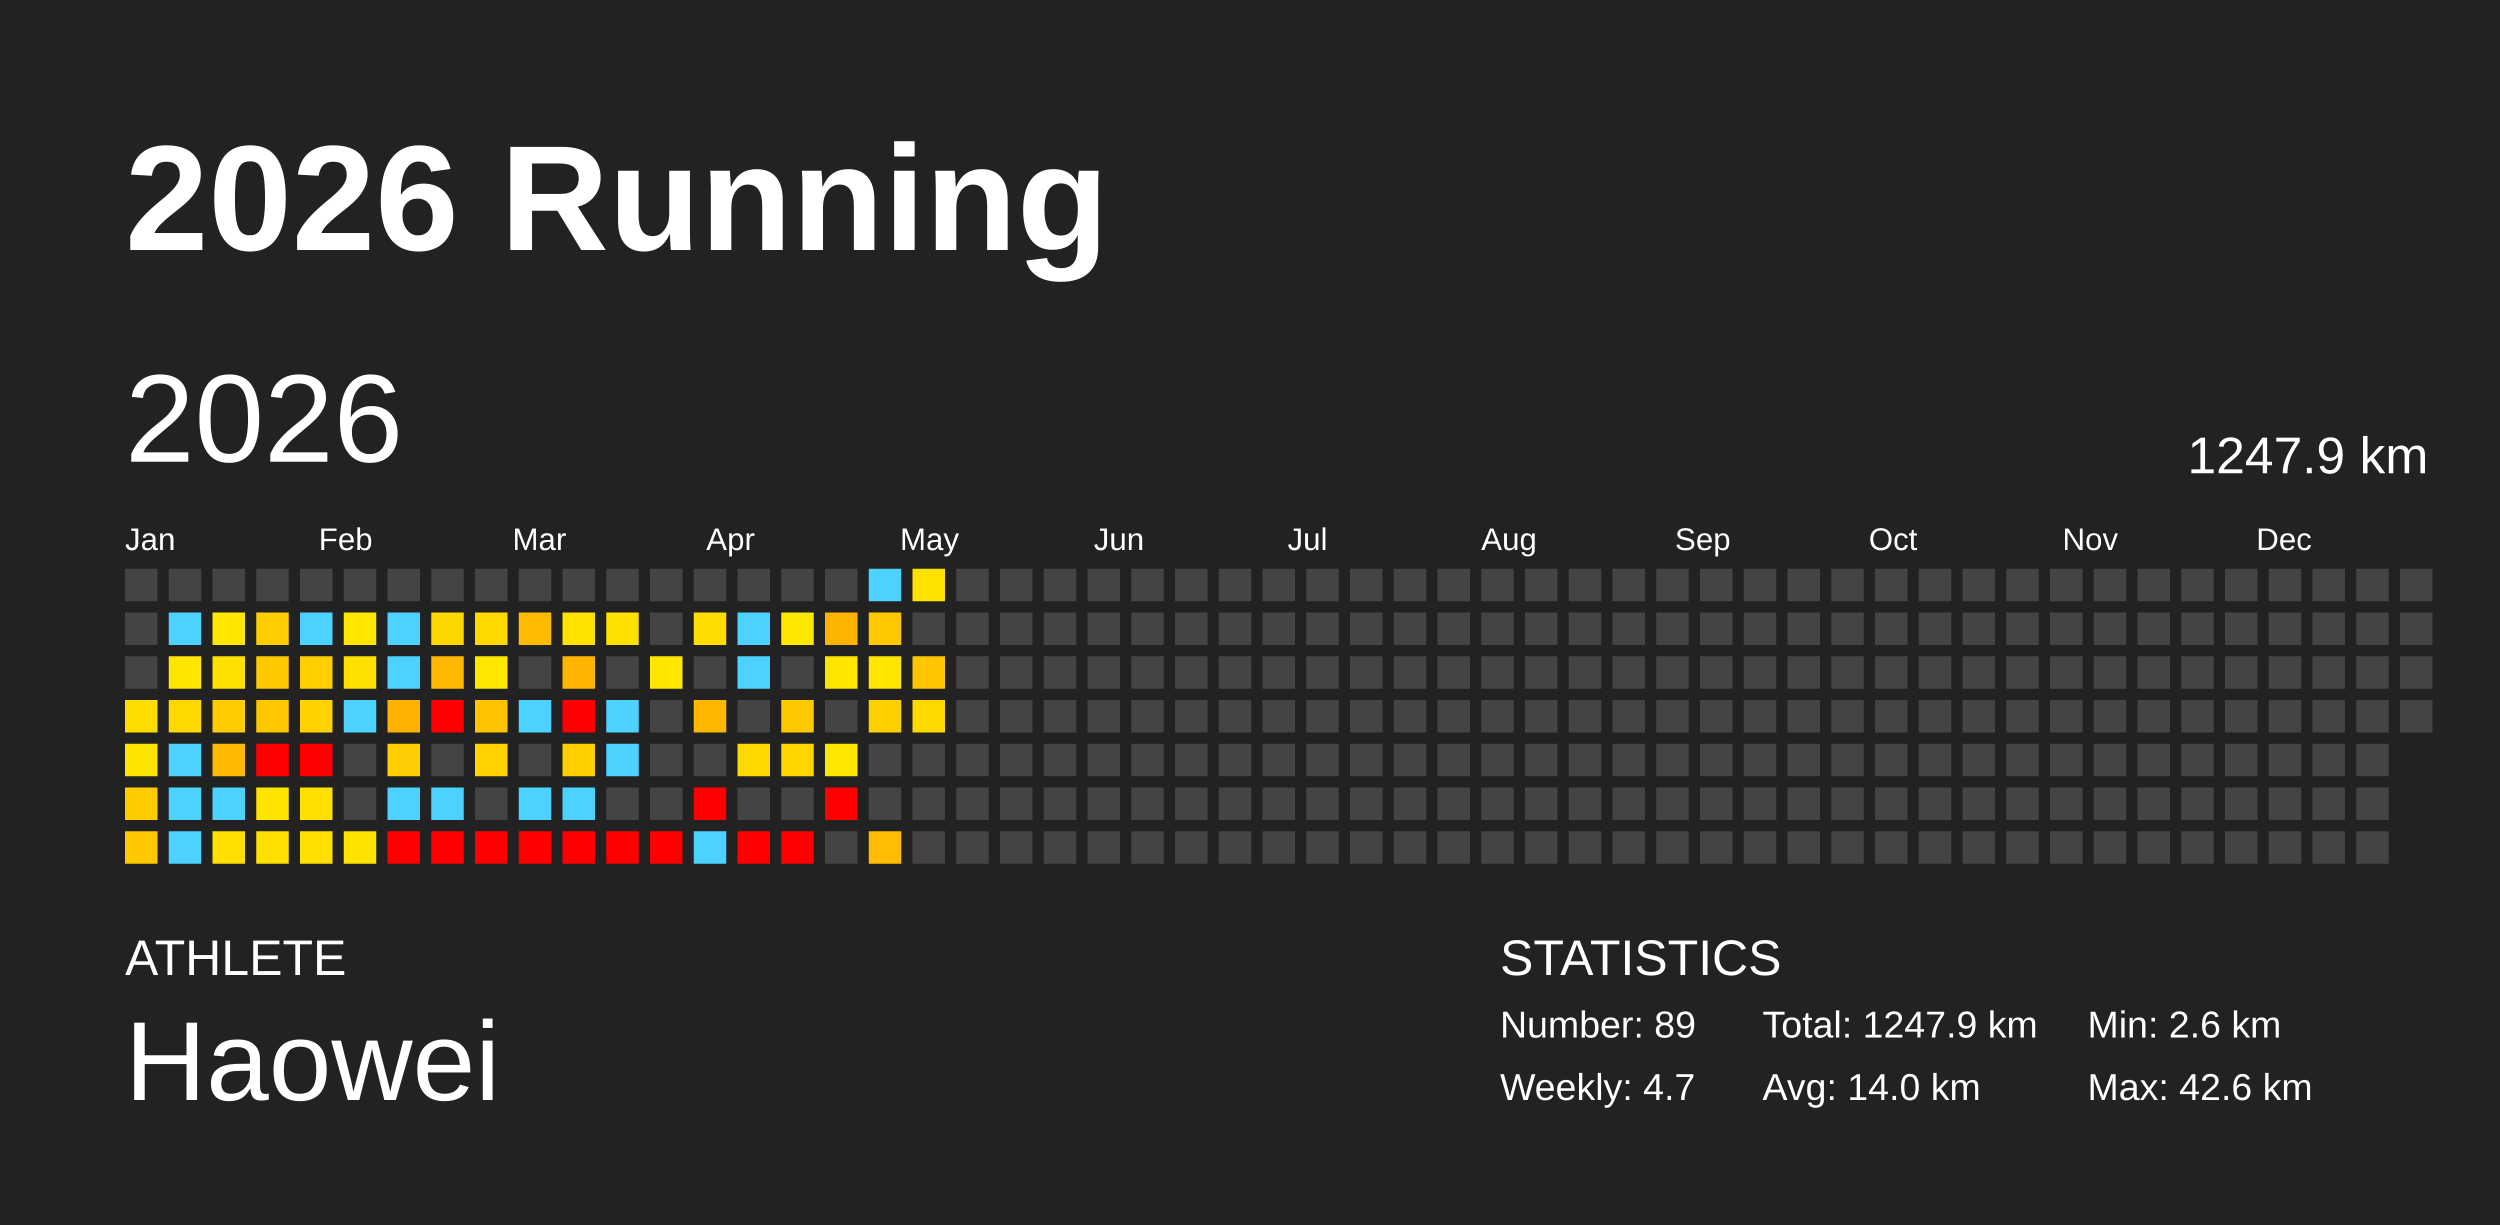
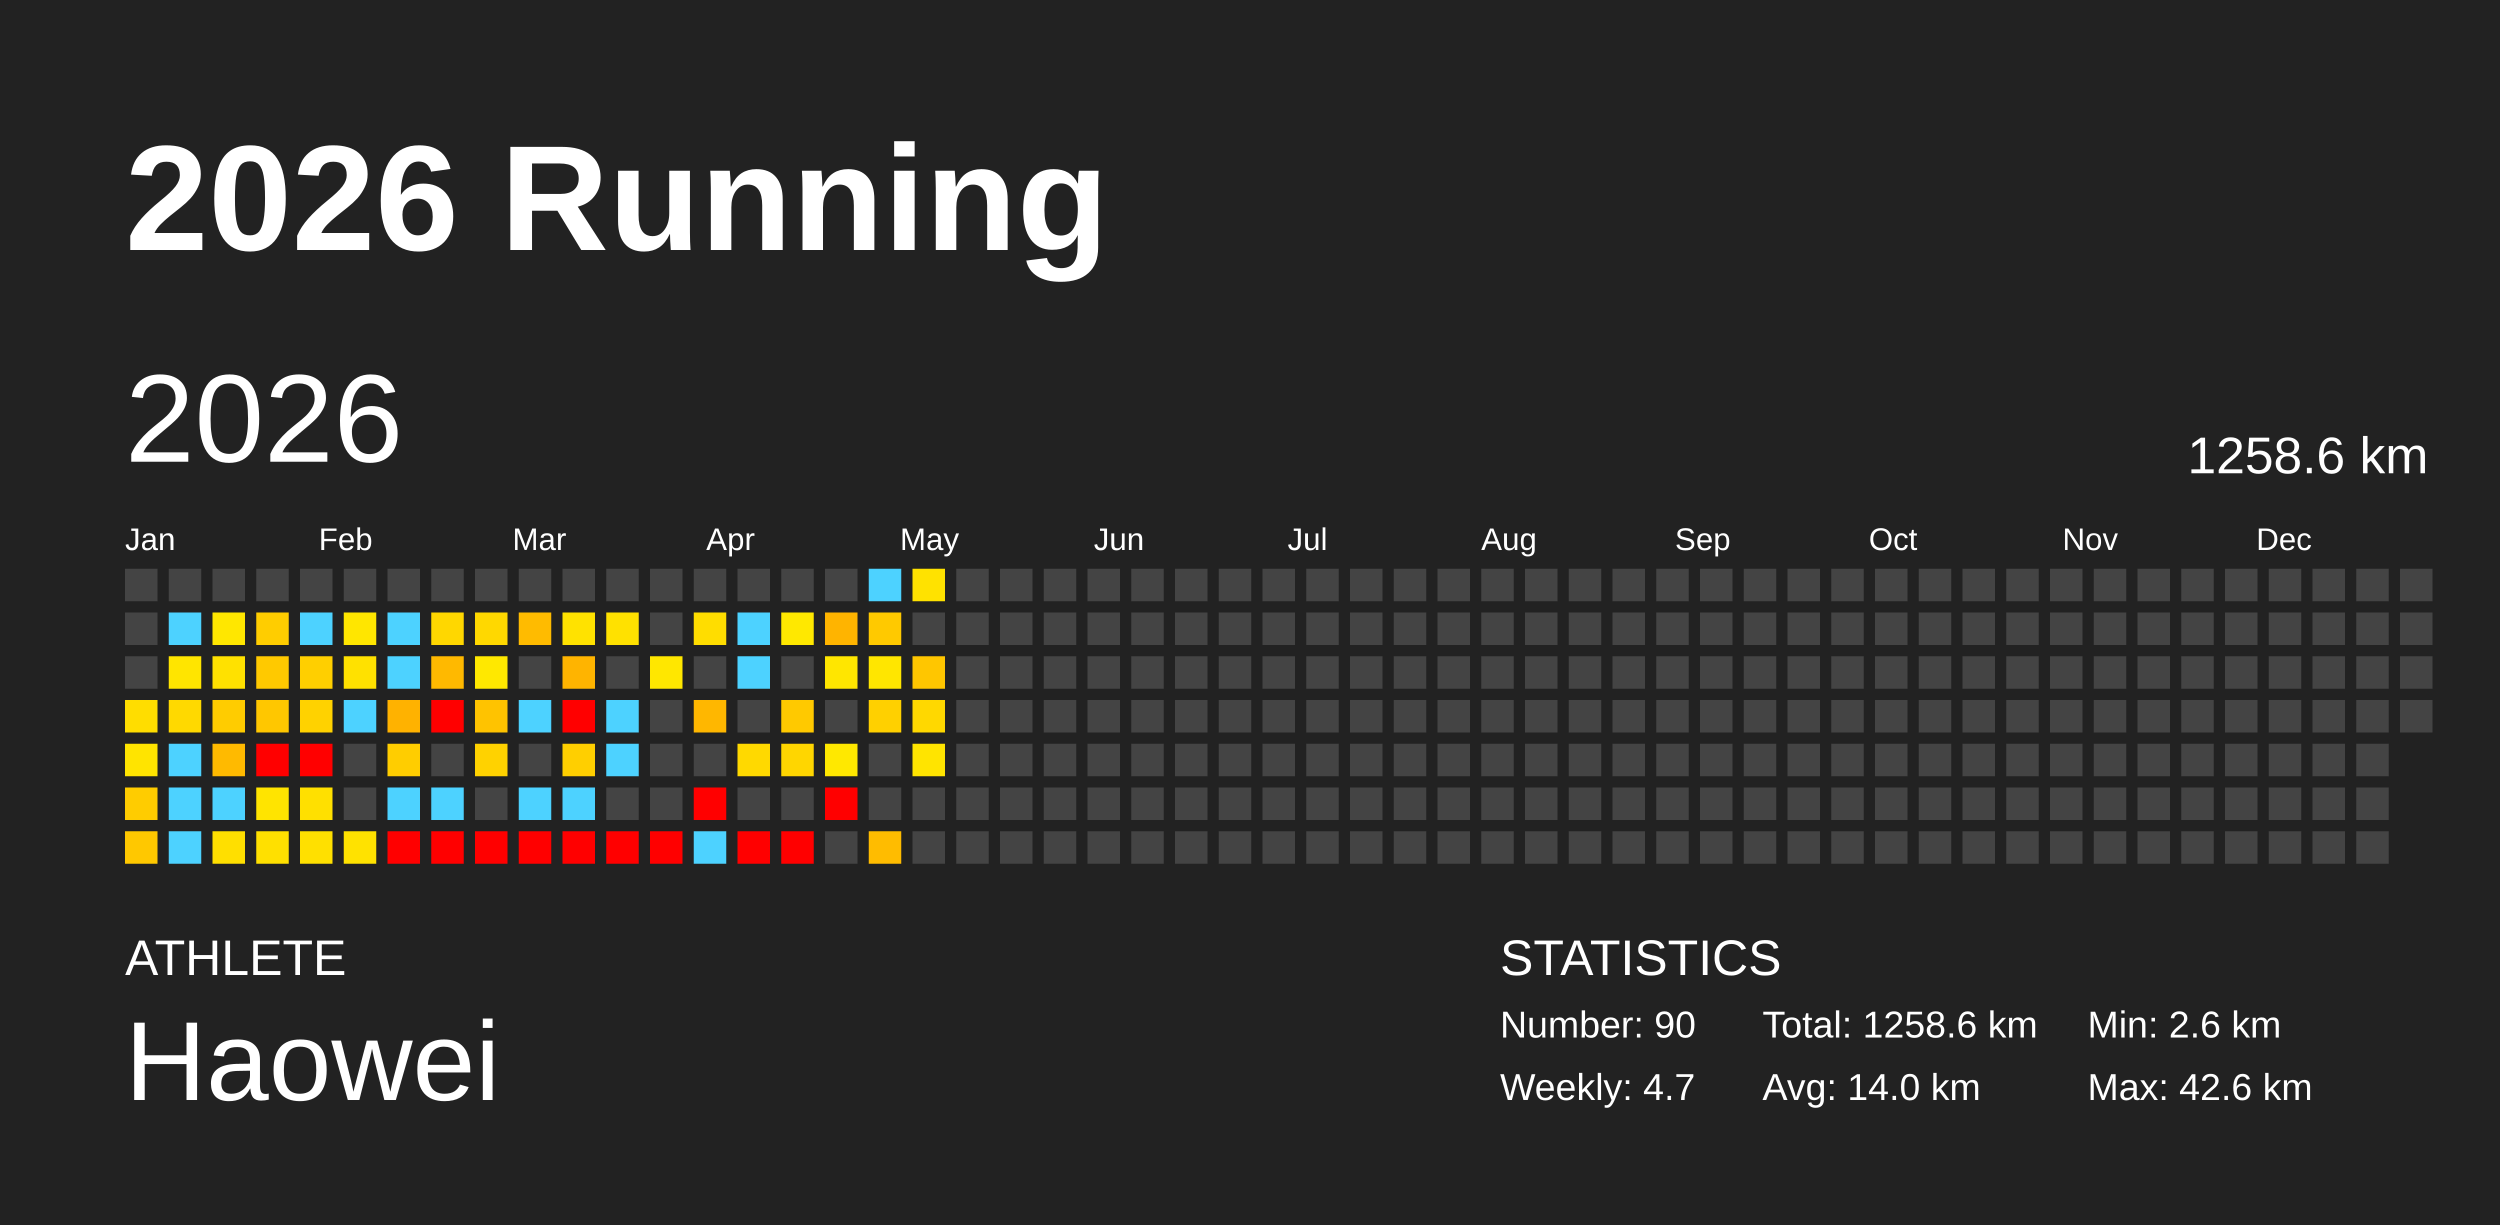
<svg xmlns="http://www.w3.org/2000/svg" baseProfile="full" height="98mm" version="1.1" viewBox="0,0,200,98" width="200mm">
  <defs />
  <rect fill="#222222" height="98" width="200" x="0" y="0" />
  <text fill="#FFFFFF" style="font-size:12px; font-family:Arial; font-weight:bold;" x="10" y="20">2026 Running</text>
  <text fill="#FFFFFF" style="font-size:4px; font-family:Arial" x="10" y="78">ATHLETE</text>
  <text fill="#FFFFFF" style="font-size:9px; font-family:Arial" x="10" y="88">Haowei</text>
  <text fill="#FFFFFF" style="font-size:4px; font-family:Arial" x="120" y="78">STATISTICS</text>
-   <text fill="#FFFFFF" style="font-size:3px; font-family:Arial" x="120" y="83">Number: 89</text>
+   <text fill="#FFFFFF" style="font-size:3px; font-family:Arial" x="120" y="83">Number: 90</text>
  <text fill="#FFFFFF" style="font-size:3px; font-family:Arial" x="120" y="88">Weekly: 4.7</text>
-   <text fill="#FFFFFF" style="font-size:3px; font-family:Arial" x="141" y="83">Total: 1247.9 km</text>
+   <text fill="#FFFFFF" style="font-size:3px; font-family:Arial" x="141" y="83">Total: 1258.6 km</text>
  <text fill="#FFFFFF" style="font-size:3px; font-family:Arial" x="141" y="88">Avg: 14.0 km</text>
  <text fill="#FFFFFF" style="font-size:3px; font-family:Arial" x="167" y="83">Min: 2.6 km</text>
  <text fill="#FFFFFF" style="font-size:3px; font-family:Arial" x="167" y="88">Max: 42.6 km</text>
  <text dominant-baseline="hanging" fill="#FFFFFF" style="font-size:10.0px; font-family:Arial;" x="10" y="30">2026</text>
-   <text dominant-baseline="hanging" fill="#FFFFFF" style="font-size:4.125px; font-family:Arial;" x="175" y="35">1247.9 km</text>
+   <text dominant-baseline="hanging" fill="#FFFFFF" style="font-size:4.125px; font-family:Arial;" x="175" y="35">1258.6 km</text>
  <text fill="#FFFFFF" style="font-size:2.5px; font-family:Arial" x="10.0" y="44">Jan</text>
  <text fill="#FFFFFF" style="font-size:2.5px; font-family:Arial" x="25.5" y="44">Feb</text>
  <text fill="#FFFFFF" style="font-size:2.5px; font-family:Arial" x="41.0" y="44">Mar</text>
  <text fill="#FFFFFF" style="font-size:2.5px; font-family:Arial" x="56.5" y="44">Apr</text>
  <text fill="#FFFFFF" style="font-size:2.5px; font-family:Arial" x="72.0" y="44">May</text>
  <text fill="#FFFFFF" style="font-size:2.5px; font-family:Arial" x="87.5" y="44">Jun</text>
  <text fill="#FFFFFF" style="font-size:2.5px; font-family:Arial" x="103.0" y="44">Jul</text>
  <text fill="#FFFFFF" style="font-size:2.5px; font-family:Arial" x="118.5" y="44">Aug</text>
  <text fill="#FFFFFF" style="font-size:2.5px; font-family:Arial" x="134.0" y="44">Sep</text>
  <text fill="#FFFFFF" style="font-size:2.5px; font-family:Arial" x="149.5" y="44">Oct</text>
  <text fill="#FFFFFF" style="font-size:2.5px; font-family:Arial" x="165.0" y="44">Nov</text>
  <text fill="#FFFFFF" style="font-size:2.5px; font-family:Arial" x="180.5" y="44">Dec</text>
  <rect fill="#444444" height="2.6" width="2.6" x="10.0" y="45.5" />
  <rect fill="#444444" height="2.6" width="2.6" x="10.0" y="49.0" />
  <rect fill="#444444" height="2.6" width="2.6" x="10.0" y="52.5" />
  <rect fill="#ffdd00" height="2.6" width="2.6" x="10.0" y="56.0" />
  <rect fill="#ffe400" height="2.6" width="2.6" x="10.0" y="59.5" />
  <rect fill="#ffcc00" height="2.6" width="2.6" x="10.0" y="63.0" />
  <rect fill="#ffc800" height="2.6" width="2.6" x="10.0" y="66.5" />
  <rect fill="#444444" height="2.6" width="2.6" x="13.5" y="45.5" />
  <rect fill="#4dd2ff" height="2.6" width="2.6" x="13.5" y="49.0" />
  <rect fill="#ffe500" height="2.6" width="2.6" x="13.5" y="52.5" />
  <rect fill="#ffd900" height="2.6" width="2.6" x="13.5" y="56.0" />
  <rect fill="#4dd2ff" height="2.6" width="2.6" x="13.5" y="59.5" />
  <rect fill="#4dd2ff" height="2.6" width="2.6" x="13.5" y="63.0" />
  <rect fill="#4dd2ff" height="2.6" width="2.6" x="13.5" y="66.5" />
  <rect fill="#444444" height="2.6" width="2.6" x="17.0" y="45.5" />
  <rect fill="#ffe700" height="2.6" width="2.6" x="17.0" y="49.0" />
  <rect fill="#ffe100" height="2.6" width="2.6" x="17.0" y="52.5" />
  <rect fill="#ffcc00" height="2.6" width="2.6" x="17.0" y="56.0" />
  <rect fill="#ffba00" height="2.6" width="2.6" x="17.0" y="59.5" />
  <rect fill="#4dd2ff" height="2.6" width="2.6" x="17.0" y="63.0" />
  <rect fill="#ffdf00" height="2.6" width="2.6" x="17.0" y="66.5" />
  <rect fill="#444444" height="2.6" width="2.6" x="20.5" y="45.5" />
  <rect fill="#ffcd00" height="2.6" width="2.6" x="20.5" y="49.0" />
  <rect fill="#ffc900" height="2.6" width="2.6" x="20.5" y="52.5" />
  <rect fill="#ffc700" height="2.6" width="2.6" x="20.5" y="56.0" />
  <rect fill="red" height="2.6" width="2.6" x="20.5" y="59.5" />
  <rect fill="#ffe400" height="2.6" width="2.6" x="20.5" y="63.0" />
  <rect fill="#ffe000" height="2.6" width="2.6" x="20.5" y="66.5" />
  <rect fill="#444444" height="2.6" width="2.6" x="24.0" y="45.5" />
  <rect fill="#4dd2ff" height="2.6" width="2.6" x="24.0" y="49.0" />
  <rect fill="#ffcf00" height="2.6" width="2.6" x="24.0" y="52.5" />
  <rect fill="#ffd200" height="2.6" width="2.6" x="24.0" y="56.0" />
  <rect fill="red" height="2.6" width="2.6" x="24.0" y="59.5" />
  <rect fill="#ffe000" height="2.6" width="2.6" x="24.0" y="63.0" />
  <rect fill="#ffe000" height="2.6" width="2.6" x="24.0" y="66.5" />
  <rect fill="#444444" height="2.6" width="2.6" x="27.5" y="45.5" />
  <rect fill="#ffe600" height="2.6" width="2.6" x="27.5" y="49.0" />
  <rect fill="#ffe100" height="2.6" width="2.6" x="27.5" y="52.5" />
  <rect fill="#4dd2ff" height="2.6" width="2.6" x="27.5" y="56.0" />
  <rect fill="#444444" height="2.6" width="2.6" x="27.5" y="59.5" />
  <rect fill="#444444" height="2.6" width="2.6" x="27.5" y="63.0" />
  <rect fill="#ffe200" height="2.6" width="2.6" x="27.5" y="66.5" />
  <rect fill="#444444" height="2.6" width="2.6" x="31.0" y="45.5" />
  <rect fill="#4dd2ff" height="2.6" width="2.6" x="31.0" y="49.0" />
  <rect fill="#4dd2ff" height="2.6" width="2.6" x="31.0" y="52.5" />
  <rect fill="#ffb200" height="2.6" width="2.6" x="31.0" y="56.0" />
  <rect fill="#ffcd00" height="2.6" width="2.6" x="31.0" y="59.5" />
  <rect fill="#4dd2ff" height="2.6" width="2.6" x="31.0" y="63.0" />
  <rect fill="red" height="2.6" width="2.6" x="31.0" y="66.5" />
  <rect fill="#444444" height="2.6" width="2.6" x="34.5" y="45.5" />
  <rect fill="#ffd700" height="2.6" width="2.6" x="34.5" y="49.0" />
  <rect fill="#ffb900" height="2.6" width="2.6" x="34.5" y="52.5" />
  <rect fill="red" height="2.6" width="2.6" x="34.5" y="56.0" />
  <rect fill="#444444" height="2.6" width="2.6" x="34.5" y="59.5" />
  <rect fill="#4dd2ff" height="2.6" width="2.6" x="34.5" y="63.0" />
  <rect fill="red" height="2.6" width="2.6" x="34.5" y="66.5" />
  <rect fill="#444444" height="2.6" width="2.6" x="38.0" y="45.5" />
  <rect fill="#ffd800" height="2.6" width="2.6" x="38.0" y="49.0" />
  <rect fill="#ffe800" height="2.6" width="2.6" x="38.0" y="52.5" />
  <rect fill="#ffc300" height="2.6" width="2.6" x="38.0" y="56.0" />
  <rect fill="#ffd200" height="2.6" width="2.6" x="38.0" y="59.5" />
  <rect fill="#444444" height="2.6" width="2.6" x="38.0" y="63.0" />
  <rect fill="red" height="2.6" width="2.6" x="38.0" y="66.5" />
  <rect fill="#444444" height="2.6" width="2.6" x="41.5" y="45.5" />
  <rect fill="#ffbb00" height="2.6" width="2.6" x="41.5" y="49.0" />
  <rect fill="#444444" height="2.6" width="2.6" x="41.5" y="52.5" />
  <rect fill="#4dd2ff" height="2.6" width="2.6" x="41.5" y="56.0" />
  <rect fill="#444444" height="2.6" width="2.6" x="41.5" y="59.5" />
  <rect fill="#4dd2ff" height="2.6" width="2.6" x="41.5" y="63.0" />
  <rect fill="red" height="2.6" width="2.6" x="41.5" y="66.5" />
  <rect fill="#444444" height="2.6" width="2.6" x="45.0" y="45.5" />
  <rect fill="#ffe200" height="2.6" width="2.6" x="45.0" y="49.0" />
  <rect fill="#ffb400" height="2.6" width="2.6" x="45.0" y="52.5" />
  <rect fill="red" height="2.6" width="2.6" x="45.0" y="56.0" />
  <rect fill="#ffcf00" height="2.6" width="2.6" x="45.0" y="59.5" />
  <rect fill="#4dd2ff" height="2.6" width="2.6" x="45.0" y="63.0" />
  <rect fill="red" height="2.6" width="2.6" x="45.0" y="66.5" />
  <rect fill="#444444" height="2.6" width="2.6" x="48.5" y="45.5" />
  <rect fill="#ffe100" height="2.6" width="2.6" x="48.5" y="49.0" />
  <rect fill="#444444" height="2.6" width="2.6" x="48.5" y="52.5" />
  <rect fill="#4dd2ff" height="2.6" width="2.6" x="48.5" y="56.0" />
  <rect fill="#4dd2ff" height="2.6" width="2.6" x="48.5" y="59.5" />
  <rect fill="#444444" height="2.6" width="2.6" x="48.5" y="63.0" />
  <rect fill="red" height="2.6" width="2.6" x="48.5" y="66.5" />
  <rect fill="#444444" height="2.6" width="2.6" x="52.0" y="45.5" />
  <rect fill="#444444" height="2.6" width="2.6" x="52.0" y="49.0" />
  <rect fill="#ffe700" height="2.6" width="2.6" x="52.0" y="52.5" />
  <rect fill="#444444" height="2.6" width="2.6" x="52.0" y="56.0" />
  <rect fill="#444444" height="2.6" width="2.6" x="52.0" y="59.5" />
  <rect fill="#444444" height="2.6" width="2.6" x="52.0" y="63.0" />
  <rect fill="red" height="2.6" width="2.6" x="52.0" y="66.5" />
  <rect fill="#444444" height="2.6" width="2.6" x="55.5" y="45.5" />
  <rect fill="#ffdd00" height="2.6" width="2.6" x="55.5" y="49.0" />
  <rect fill="#444444" height="2.6" width="2.6" x="55.5" y="52.5" />
  <rect fill="#ffb700" height="2.6" width="2.6" x="55.5" y="56.0" />
  <rect fill="#444444" height="2.6" width="2.6" x="55.5" y="59.5" />
  <rect fill="red" height="2.6" width="2.6" x="55.5" y="63.0" />
  <rect fill="#4dd2ff" height="2.6" width="2.6" x="55.5" y="66.5" />
  <rect fill="#444444" height="2.6" width="2.6" x="59.0" y="45.5" />
  <rect fill="#4dd2ff" height="2.6" width="2.6" x="59.0" y="49.0" />
  <rect fill="#4dd2ff" height="2.6" width="2.6" x="59.0" y="52.5" />
  <rect fill="#444444" height="2.6" width="2.6" x="59.0" y="56.0" />
  <rect fill="#ffd900" height="2.6" width="2.6" x="59.0" y="59.5" />
  <rect fill="#444444" height="2.6" width="2.6" x="59.0" y="63.0" />
  <rect fill="red" height="2.6" width="2.6" x="59.0" y="66.5" />
  <rect fill="#444444" height="2.6" width="2.6" x="62.5" y="45.5" />
  <rect fill="#ffe800" height="2.6" width="2.6" x="62.5" y="49.0" />
  <rect fill="#444444" height="2.6" width="2.6" x="62.5" y="52.5" />
  <rect fill="#ffc900" height="2.6" width="2.6" x="62.5" y="56.0" />
  <rect fill="#ffd600" height="2.6" width="2.6" x="62.5" y="59.5" />
  <rect fill="#444444" height="2.6" width="2.6" x="62.5" y="63.0" />
  <rect fill="red" height="2.6" width="2.6" x="62.5" y="66.5" />
  <rect fill="#444444" height="2.6" width="2.6" x="66.0" y="45.5" />
  <rect fill="#ffb400" height="2.6" width="2.6" x="66.0" y="49.0" />
  <rect fill="#ffe600" height="2.6" width="2.6" x="66.0" y="52.5" />
  <rect fill="#444444" height="2.6" width="2.6" x="66.0" y="56.0" />
  <rect fill="#ffe800" height="2.6" width="2.6" x="66.0" y="59.5" />
  <rect fill="red" height="2.6" width="2.6" x="66.0" y="63.0" />
  <rect fill="#444444" height="2.6" width="2.6" x="66.0" y="66.5" />
  <rect fill="#4dd2ff" height="2.6" width="2.6" x="69.5" y="45.5" />
  <rect fill="#ffc900" height="2.6" width="2.6" x="69.5" y="49.0" />
  <rect fill="#ffe600" height="2.6" width="2.6" x="69.5" y="52.5" />
  <rect fill="#ffd000" height="2.6" width="2.6" x="69.5" y="56.0" />
  <rect fill="#444444" height="2.6" width="2.6" x="69.5" y="59.5" />
  <rect fill="#444444" height="2.6" width="2.6" x="69.5" y="63.0" />
  <rect fill="#ffbc00" height="2.6" width="2.6" x="69.5" y="66.5" />
  <rect fill="#ffe200" height="2.6" width="2.6" x="73.0" y="45.5" />
  <rect fill="#444444" height="2.6" width="2.6" x="73.0" y="49.0" />
  <rect fill="#ffc600" height="2.6" width="2.6" x="73.0" y="52.5" />
  <rect fill="#ffd800" height="2.6" width="2.6" x="73.0" y="56.0" />
-   <rect fill="#444444" height="2.6" width="2.6" x="73.0" y="59.5" />
+   <rect fill="#ffe400" height="2.6" width="2.6" x="73.0" y="59.5" />
  <rect fill="#444444" height="2.6" width="2.6" x="73.0" y="63.0" />
  <rect fill="#444444" height="2.6" width="2.6" x="73.0" y="66.5" />
  <rect fill="#444444" height="2.6" width="2.6" x="76.5" y="45.5" />
  <rect fill="#444444" height="2.6" width="2.6" x="76.5" y="49.0" />
  <rect fill="#444444" height="2.6" width="2.6" x="76.5" y="52.5" />
  <rect fill="#444444" height="2.6" width="2.6" x="76.5" y="56.0" />
  <rect fill="#444444" height="2.6" width="2.6" x="76.5" y="59.5" />
  <rect fill="#444444" height="2.6" width="2.6" x="76.5" y="63.0" />
  <rect fill="#444444" height="2.6" width="2.6" x="76.5" y="66.5" />
  <rect fill="#444444" height="2.6" width="2.6" x="80.0" y="45.5" />
  <rect fill="#444444" height="2.6" width="2.6" x="80.0" y="49.0" />
  <rect fill="#444444" height="2.6" width="2.6" x="80.0" y="52.5" />
  <rect fill="#444444" height="2.6" width="2.6" x="80.0" y="56.0" />
  <rect fill="#444444" height="2.6" width="2.6" x="80.0" y="59.5" />
  <rect fill="#444444" height="2.6" width="2.6" x="80.0" y="63.0" />
  <rect fill="#444444" height="2.6" width="2.6" x="80.0" y="66.5" />
  <rect fill="#444444" height="2.6" width="2.6" x="83.5" y="45.5" />
  <rect fill="#444444" height="2.6" width="2.6" x="83.5" y="49.0" />
  <rect fill="#444444" height="2.6" width="2.6" x="83.5" y="52.5" />
  <rect fill="#444444" height="2.6" width="2.6" x="83.5" y="56.0" />
  <rect fill="#444444" height="2.6" width="2.6" x="83.5" y="59.5" />
  <rect fill="#444444" height="2.6" width="2.6" x="83.5" y="63.0" />
  <rect fill="#444444" height="2.6" width="2.6" x="83.5" y="66.5" />
  <rect fill="#444444" height="2.6" width="2.6" x="87.0" y="45.5" />
  <rect fill="#444444" height="2.6" width="2.6" x="87.0" y="49.0" />
  <rect fill="#444444" height="2.6" width="2.6" x="87.0" y="52.5" />
  <rect fill="#444444" height="2.6" width="2.6" x="87.0" y="56.0" />
  <rect fill="#444444" height="2.6" width="2.6" x="87.0" y="59.5" />
  <rect fill="#444444" height="2.6" width="2.6" x="87.0" y="63.0" />
  <rect fill="#444444" height="2.6" width="2.6" x="87.0" y="66.5" />
  <rect fill="#444444" height="2.6" width="2.6" x="90.5" y="45.5" />
  <rect fill="#444444" height="2.6" width="2.6" x="90.5" y="49.0" />
  <rect fill="#444444" height="2.6" width="2.6" x="90.5" y="52.5" />
  <rect fill="#444444" height="2.6" width="2.6" x="90.5" y="56.0" />
  <rect fill="#444444" height="2.6" width="2.6" x="90.5" y="59.5" />
  <rect fill="#444444" height="2.6" width="2.6" x="90.5" y="63.0" />
  <rect fill="#444444" height="2.6" width="2.6" x="90.5" y="66.5" />
  <rect fill="#444444" height="2.6" width="2.6" x="94.0" y="45.5" />
  <rect fill="#444444" height="2.6" width="2.6" x="94.0" y="49.0" />
  <rect fill="#444444" height="2.6" width="2.6" x="94.0" y="52.5" />
  <rect fill="#444444" height="2.6" width="2.6" x="94.0" y="56.0" />
  <rect fill="#444444" height="2.6" width="2.6" x="94.0" y="59.5" />
  <rect fill="#444444" height="2.6" width="2.6" x="94.0" y="63.0" />
  <rect fill="#444444" height="2.6" width="2.6" x="94.0" y="66.5" />
  <rect fill="#444444" height="2.6" width="2.6" x="97.5" y="45.5" />
  <rect fill="#444444" height="2.6" width="2.6" x="97.5" y="49.0" />
  <rect fill="#444444" height="2.6" width="2.6" x="97.5" y="52.5" />
  <rect fill="#444444" height="2.6" width="2.6" x="97.5" y="56.0" />
  <rect fill="#444444" height="2.6" width="2.6" x="97.5" y="59.5" />
  <rect fill="#444444" height="2.6" width="2.6" x="97.5" y="63.0" />
  <rect fill="#444444" height="2.6" width="2.6" x="97.5" y="66.5" />
  <rect fill="#444444" height="2.6" width="2.6" x="101.0" y="45.5" />
  <rect fill="#444444" height="2.6" width="2.6" x="101.0" y="49.0" />
  <rect fill="#444444" height="2.6" width="2.6" x="101.0" y="52.5" />
  <rect fill="#444444" height="2.6" width="2.6" x="101.0" y="56.0" />
  <rect fill="#444444" height="2.6" width="2.6" x="101.0" y="59.5" />
  <rect fill="#444444" height="2.6" width="2.6" x="101.0" y="63.0" />
  <rect fill="#444444" height="2.6" width="2.6" x="101.0" y="66.5" />
  <rect fill="#444444" height="2.6" width="2.6" x="104.5" y="45.5" />
  <rect fill="#444444" height="2.6" width="2.6" x="104.5" y="49.0" />
  <rect fill="#444444" height="2.6" width="2.6" x="104.5" y="52.5" />
  <rect fill="#444444" height="2.6" width="2.6" x="104.5" y="56.0" />
  <rect fill="#444444" height="2.6" width="2.6" x="104.5" y="59.5" />
  <rect fill="#444444" height="2.6" width="2.6" x="104.5" y="63.0" />
  <rect fill="#444444" height="2.6" width="2.6" x="104.5" y="66.5" />
  <rect fill="#444444" height="2.6" width="2.6" x="108.0" y="45.5" />
  <rect fill="#444444" height="2.6" width="2.6" x="108.0" y="49.0" />
  <rect fill="#444444" height="2.6" width="2.6" x="108.0" y="52.5" />
  <rect fill="#444444" height="2.6" width="2.6" x="108.0" y="56.0" />
  <rect fill="#444444" height="2.6" width="2.6" x="108.0" y="59.5" />
  <rect fill="#444444" height="2.6" width="2.6" x="108.0" y="63.0" />
  <rect fill="#444444" height="2.6" width="2.6" x="108.0" y="66.5" />
  <rect fill="#444444" height="2.6" width="2.6" x="111.5" y="45.5" />
  <rect fill="#444444" height="2.6" width="2.6" x="111.5" y="49.0" />
  <rect fill="#444444" height="2.6" width="2.6" x="111.5" y="52.5" />
  <rect fill="#444444" height="2.6" width="2.6" x="111.5" y="56.0" />
  <rect fill="#444444" height="2.6" width="2.6" x="111.5" y="59.5" />
  <rect fill="#444444" height="2.6" width="2.6" x="111.5" y="63.0" />
  <rect fill="#444444" height="2.6" width="2.6" x="111.5" y="66.5" />
  <rect fill="#444444" height="2.6" width="2.6" x="115.0" y="45.5" />
  <rect fill="#444444" height="2.6" width="2.6" x="115.0" y="49.0" />
  <rect fill="#444444" height="2.6" width="2.6" x="115.0" y="52.5" />
  <rect fill="#444444" height="2.6" width="2.6" x="115.0" y="56.0" />
  <rect fill="#444444" height="2.6" width="2.6" x="115.0" y="59.5" />
  <rect fill="#444444" height="2.6" width="2.6" x="115.0" y="63.0" />
  <rect fill="#444444" height="2.6" width="2.6" x="115.0" y="66.5" />
  <rect fill="#444444" height="2.6" width="2.6" x="118.5" y="45.5" />
  <rect fill="#444444" height="2.6" width="2.6" x="118.5" y="49.0" />
  <rect fill="#444444" height="2.6" width="2.6" x="118.5" y="52.5" />
  <rect fill="#444444" height="2.6" width="2.6" x="118.5" y="56.0" />
  <rect fill="#444444" height="2.6" width="2.6" x="118.5" y="59.5" />
  <rect fill="#444444" height="2.6" width="2.6" x="118.5" y="63.0" />
  <rect fill="#444444" height="2.6" width="2.6" x="118.5" y="66.5" />
  <rect fill="#444444" height="2.6" width="2.6" x="122.0" y="45.5" />
  <rect fill="#444444" height="2.6" width="2.6" x="122.0" y="49.0" />
  <rect fill="#444444" height="2.6" width="2.6" x="122.0" y="52.5" />
  <rect fill="#444444" height="2.6" width="2.6" x="122.0" y="56.0" />
  <rect fill="#444444" height="2.6" width="2.6" x="122.0" y="59.5" />
  <rect fill="#444444" height="2.6" width="2.6" x="122.0" y="63.0" />
  <rect fill="#444444" height="2.6" width="2.6" x="122.0" y="66.5" />
  <rect fill="#444444" height="2.6" width="2.6" x="125.5" y="45.5" />
  <rect fill="#444444" height="2.6" width="2.6" x="125.5" y="49.0" />
  <rect fill="#444444" height="2.6" width="2.6" x="125.5" y="52.5" />
  <rect fill="#444444" height="2.6" width="2.6" x="125.5" y="56.0" />
  <rect fill="#444444" height="2.6" width="2.6" x="125.5" y="59.5" />
  <rect fill="#444444" height="2.6" width="2.6" x="125.5" y="63.0" />
  <rect fill="#444444" height="2.6" width="2.6" x="125.5" y="66.5" />
  <rect fill="#444444" height="2.6" width="2.6" x="129.0" y="45.5" />
  <rect fill="#444444" height="2.6" width="2.6" x="129.0" y="49.0" />
  <rect fill="#444444" height="2.6" width="2.6" x="129.0" y="52.5" />
  <rect fill="#444444" height="2.6" width="2.6" x="129.0" y="56.0" />
  <rect fill="#444444" height="2.6" width="2.6" x="129.0" y="59.5" />
  <rect fill="#444444" height="2.6" width="2.6" x="129.0" y="63.0" />
  <rect fill="#444444" height="2.6" width="2.6" x="129.0" y="66.5" />
  <rect fill="#444444" height="2.6" width="2.6" x="132.5" y="45.5" />
  <rect fill="#444444" height="2.6" width="2.6" x="132.5" y="49.0" />
  <rect fill="#444444" height="2.6" width="2.6" x="132.5" y="52.5" />
  <rect fill="#444444" height="2.6" width="2.6" x="132.5" y="56.0" />
  <rect fill="#444444" height="2.6" width="2.6" x="132.5" y="59.5" />
  <rect fill="#444444" height="2.6" width="2.6" x="132.5" y="63.0" />
  <rect fill="#444444" height="2.6" width="2.6" x="132.5" y="66.5" />
  <rect fill="#444444" height="2.6" width="2.6" x="136.0" y="45.5" />
  <rect fill="#444444" height="2.6" width="2.6" x="136.0" y="49.0" />
  <rect fill="#444444" height="2.6" width="2.6" x="136.0" y="52.5" />
  <rect fill="#444444" height="2.6" width="2.6" x="136.0" y="56.0" />
  <rect fill="#444444" height="2.6" width="2.6" x="136.0" y="59.5" />
  <rect fill="#444444" height="2.6" width="2.6" x="136.0" y="63.0" />
  <rect fill="#444444" height="2.6" width="2.6" x="136.0" y="66.5" />
  <rect fill="#444444" height="2.6" width="2.6" x="139.5" y="45.5" />
  <rect fill="#444444" height="2.6" width="2.6" x="139.5" y="49.0" />
  <rect fill="#444444" height="2.6" width="2.6" x="139.5" y="52.5" />
  <rect fill="#444444" height="2.6" width="2.6" x="139.5" y="56.0" />
  <rect fill="#444444" height="2.6" width="2.6" x="139.5" y="59.5" />
  <rect fill="#444444" height="2.6" width="2.6" x="139.5" y="63.0" />
  <rect fill="#444444" height="2.6" width="2.6" x="139.5" y="66.5" />
  <rect fill="#444444" height="2.6" width="2.6" x="143.0" y="45.5" />
  <rect fill="#444444" height="2.6" width="2.6" x="143.0" y="49.0" />
  <rect fill="#444444" height="2.6" width="2.6" x="143.0" y="52.5" />
  <rect fill="#444444" height="2.6" width="2.6" x="143.0" y="56.0" />
  <rect fill="#444444" height="2.6" width="2.6" x="143.0" y="59.5" />
  <rect fill="#444444" height="2.6" width="2.6" x="143.0" y="63.0" />
  <rect fill="#444444" height="2.6" width="2.6" x="143.0" y="66.5" />
  <rect fill="#444444" height="2.6" width="2.6" x="146.5" y="45.5" />
  <rect fill="#444444" height="2.6" width="2.6" x="146.5" y="49.0" />
  <rect fill="#444444" height="2.6" width="2.6" x="146.5" y="52.5" />
  <rect fill="#444444" height="2.6" width="2.6" x="146.5" y="56.0" />
  <rect fill="#444444" height="2.6" width="2.6" x="146.5" y="59.5" />
  <rect fill="#444444" height="2.6" width="2.6" x="146.5" y="63.0" />
  <rect fill="#444444" height="2.6" width="2.6" x="146.5" y="66.5" />
  <rect fill="#444444" height="2.6" width="2.6" x="150.0" y="45.5" />
  <rect fill="#444444" height="2.6" width="2.6" x="150.0" y="49.0" />
  <rect fill="#444444" height="2.6" width="2.6" x="150.0" y="52.5" />
  <rect fill="#444444" height="2.6" width="2.6" x="150.0" y="56.0" />
  <rect fill="#444444" height="2.6" width="2.6" x="150.0" y="59.5" />
  <rect fill="#444444" height="2.6" width="2.6" x="150.0" y="63.0" />
  <rect fill="#444444" height="2.6" width="2.6" x="150.0" y="66.5" />
  <rect fill="#444444" height="2.6" width="2.6" x="153.5" y="45.5" />
  <rect fill="#444444" height="2.6" width="2.6" x="153.5" y="49.0" />
  <rect fill="#444444" height="2.6" width="2.6" x="153.5" y="52.5" />
  <rect fill="#444444" height="2.6" width="2.6" x="153.5" y="56.0" />
  <rect fill="#444444" height="2.6" width="2.6" x="153.5" y="59.5" />
  <rect fill="#444444" height="2.6" width="2.6" x="153.5" y="63.0" />
  <rect fill="#444444" height="2.6" width="2.6" x="153.5" y="66.5" />
  <rect fill="#444444" height="2.6" width="2.6" x="157.0" y="45.5" />
  <rect fill="#444444" height="2.6" width="2.6" x="157.0" y="49.0" />
  <rect fill="#444444" height="2.6" width="2.6" x="157.0" y="52.5" />
  <rect fill="#444444" height="2.6" width="2.6" x="157.0" y="56.0" />
  <rect fill="#444444" height="2.6" width="2.6" x="157.0" y="59.5" />
  <rect fill="#444444" height="2.6" width="2.6" x="157.0" y="63.0" />
  <rect fill="#444444" height="2.6" width="2.6" x="157.0" y="66.5" />
  <rect fill="#444444" height="2.6" width="2.6" x="160.5" y="45.5" />
  <rect fill="#444444" height="2.6" width="2.6" x="160.5" y="49.0" />
  <rect fill="#444444" height="2.6" width="2.6" x="160.5" y="52.5" />
  <rect fill="#444444" height="2.6" width="2.6" x="160.5" y="56.0" />
  <rect fill="#444444" height="2.6" width="2.6" x="160.5" y="59.5" />
  <rect fill="#444444" height="2.6" width="2.6" x="160.5" y="63.0" />
  <rect fill="#444444" height="2.6" width="2.6" x="160.5" y="66.5" />
  <rect fill="#444444" height="2.6" width="2.6" x="164.0" y="45.5" />
  <rect fill="#444444" height="2.6" width="2.6" x="164.0" y="49.0" />
  <rect fill="#444444" height="2.6" width="2.6" x="164.0" y="52.5" />
  <rect fill="#444444" height="2.6" width="2.6" x="164.0" y="56.0" />
  <rect fill="#444444" height="2.6" width="2.6" x="164.0" y="59.5" />
  <rect fill="#444444" height="2.6" width="2.6" x="164.0" y="63.0" />
  <rect fill="#444444" height="2.6" width="2.6" x="164.0" y="66.5" />
  <rect fill="#444444" height="2.6" width="2.6" x="167.5" y="45.5" />
  <rect fill="#444444" height="2.6" width="2.6" x="167.5" y="49.0" />
  <rect fill="#444444" height="2.6" width="2.6" x="167.5" y="52.5" />
  <rect fill="#444444" height="2.6" width="2.6" x="167.5" y="56.0" />
  <rect fill="#444444" height="2.6" width="2.6" x="167.5" y="59.5" />
  <rect fill="#444444" height="2.6" width="2.6" x="167.5" y="63.0" />
  <rect fill="#444444" height="2.6" width="2.6" x="167.5" y="66.5" />
  <rect fill="#444444" height="2.6" width="2.6" x="171.0" y="45.5" />
  <rect fill="#444444" height="2.6" width="2.6" x="171.0" y="49.0" />
  <rect fill="#444444" height="2.6" width="2.6" x="171.0" y="52.5" />
  <rect fill="#444444" height="2.6" width="2.6" x="171.0" y="56.0" />
  <rect fill="#444444" height="2.6" width="2.6" x="171.0" y="59.5" />
  <rect fill="#444444" height="2.6" width="2.6" x="171.0" y="63.0" />
  <rect fill="#444444" height="2.6" width="2.6" x="171.0" y="66.5" />
  <rect fill="#444444" height="2.6" width="2.6" x="174.5" y="45.5" />
  <rect fill="#444444" height="2.6" width="2.6" x="174.5" y="49.0" />
  <rect fill="#444444" height="2.6" width="2.6" x="174.5" y="52.5" />
  <rect fill="#444444" height="2.6" width="2.6" x="174.5" y="56.0" />
  <rect fill="#444444" height="2.6" width="2.6" x="174.5" y="59.5" />
  <rect fill="#444444" height="2.6" width="2.6" x="174.5" y="63.0" />
  <rect fill="#444444" height="2.6" width="2.6" x="174.5" y="66.5" />
  <rect fill="#444444" height="2.6" width="2.6" x="178.0" y="45.5" />
  <rect fill="#444444" height="2.6" width="2.6" x="178.0" y="49.0" />
  <rect fill="#444444" height="2.6" width="2.6" x="178.0" y="52.5" />
  <rect fill="#444444" height="2.6" width="2.6" x="178.0" y="56.0" />
  <rect fill="#444444" height="2.6" width="2.6" x="178.0" y="59.5" />
  <rect fill="#444444" height="2.6" width="2.6" x="178.0" y="63.0" />
  <rect fill="#444444" height="2.6" width="2.6" x="178.0" y="66.5" />
  <rect fill="#444444" height="2.6" width="2.6" x="181.5" y="45.5" />
  <rect fill="#444444" height="2.6" width="2.6" x="181.5" y="49.0" />
  <rect fill="#444444" height="2.6" width="2.6" x="181.5" y="52.5" />
  <rect fill="#444444" height="2.6" width="2.6" x="181.5" y="56.0" />
  <rect fill="#444444" height="2.6" width="2.6" x="181.5" y="59.5" />
  <rect fill="#444444" height="2.6" width="2.6" x="181.5" y="63.0" />
  <rect fill="#444444" height="2.6" width="2.6" x="181.5" y="66.5" />
  <rect fill="#444444" height="2.6" width="2.6" x="185.0" y="45.5" />
  <rect fill="#444444" height="2.6" width="2.6" x="185.0" y="49.0" />
  <rect fill="#444444" height="2.6" width="2.6" x="185.0" y="52.5" />
  <rect fill="#444444" height="2.6" width="2.6" x="185.0" y="56.0" />
  <rect fill="#444444" height="2.6" width="2.6" x="185.0" y="59.5" />
  <rect fill="#444444" height="2.6" width="2.6" x="185.0" y="63.0" />
  <rect fill="#444444" height="2.6" width="2.6" x="185.0" y="66.5" />
  <rect fill="#444444" height="2.6" width="2.6" x="188.5" y="45.5" />
  <rect fill="#444444" height="2.6" width="2.6" x="188.5" y="49.0" />
  <rect fill="#444444" height="2.6" width="2.6" x="188.5" y="52.5" />
  <rect fill="#444444" height="2.6" width="2.6" x="188.5" y="56.0" />
  <rect fill="#444444" height="2.6" width="2.6" x="188.5" y="59.5" />
  <rect fill="#444444" height="2.6" width="2.6" x="188.5" y="63.0" />
  <rect fill="#444444" height="2.6" width="2.6" x="188.5" y="66.5" />
  <rect fill="#444444" height="2.6" width="2.6" x="192.0" y="45.5" />
  <rect fill="#444444" height="2.6" width="2.6" x="192.0" y="49.0" />
  <rect fill="#444444" height="2.6" width="2.6" x="192.0" y="52.5" />
  <rect fill="#444444" height="2.6" width="2.6" x="192.0" y="56.0" />
</svg>
